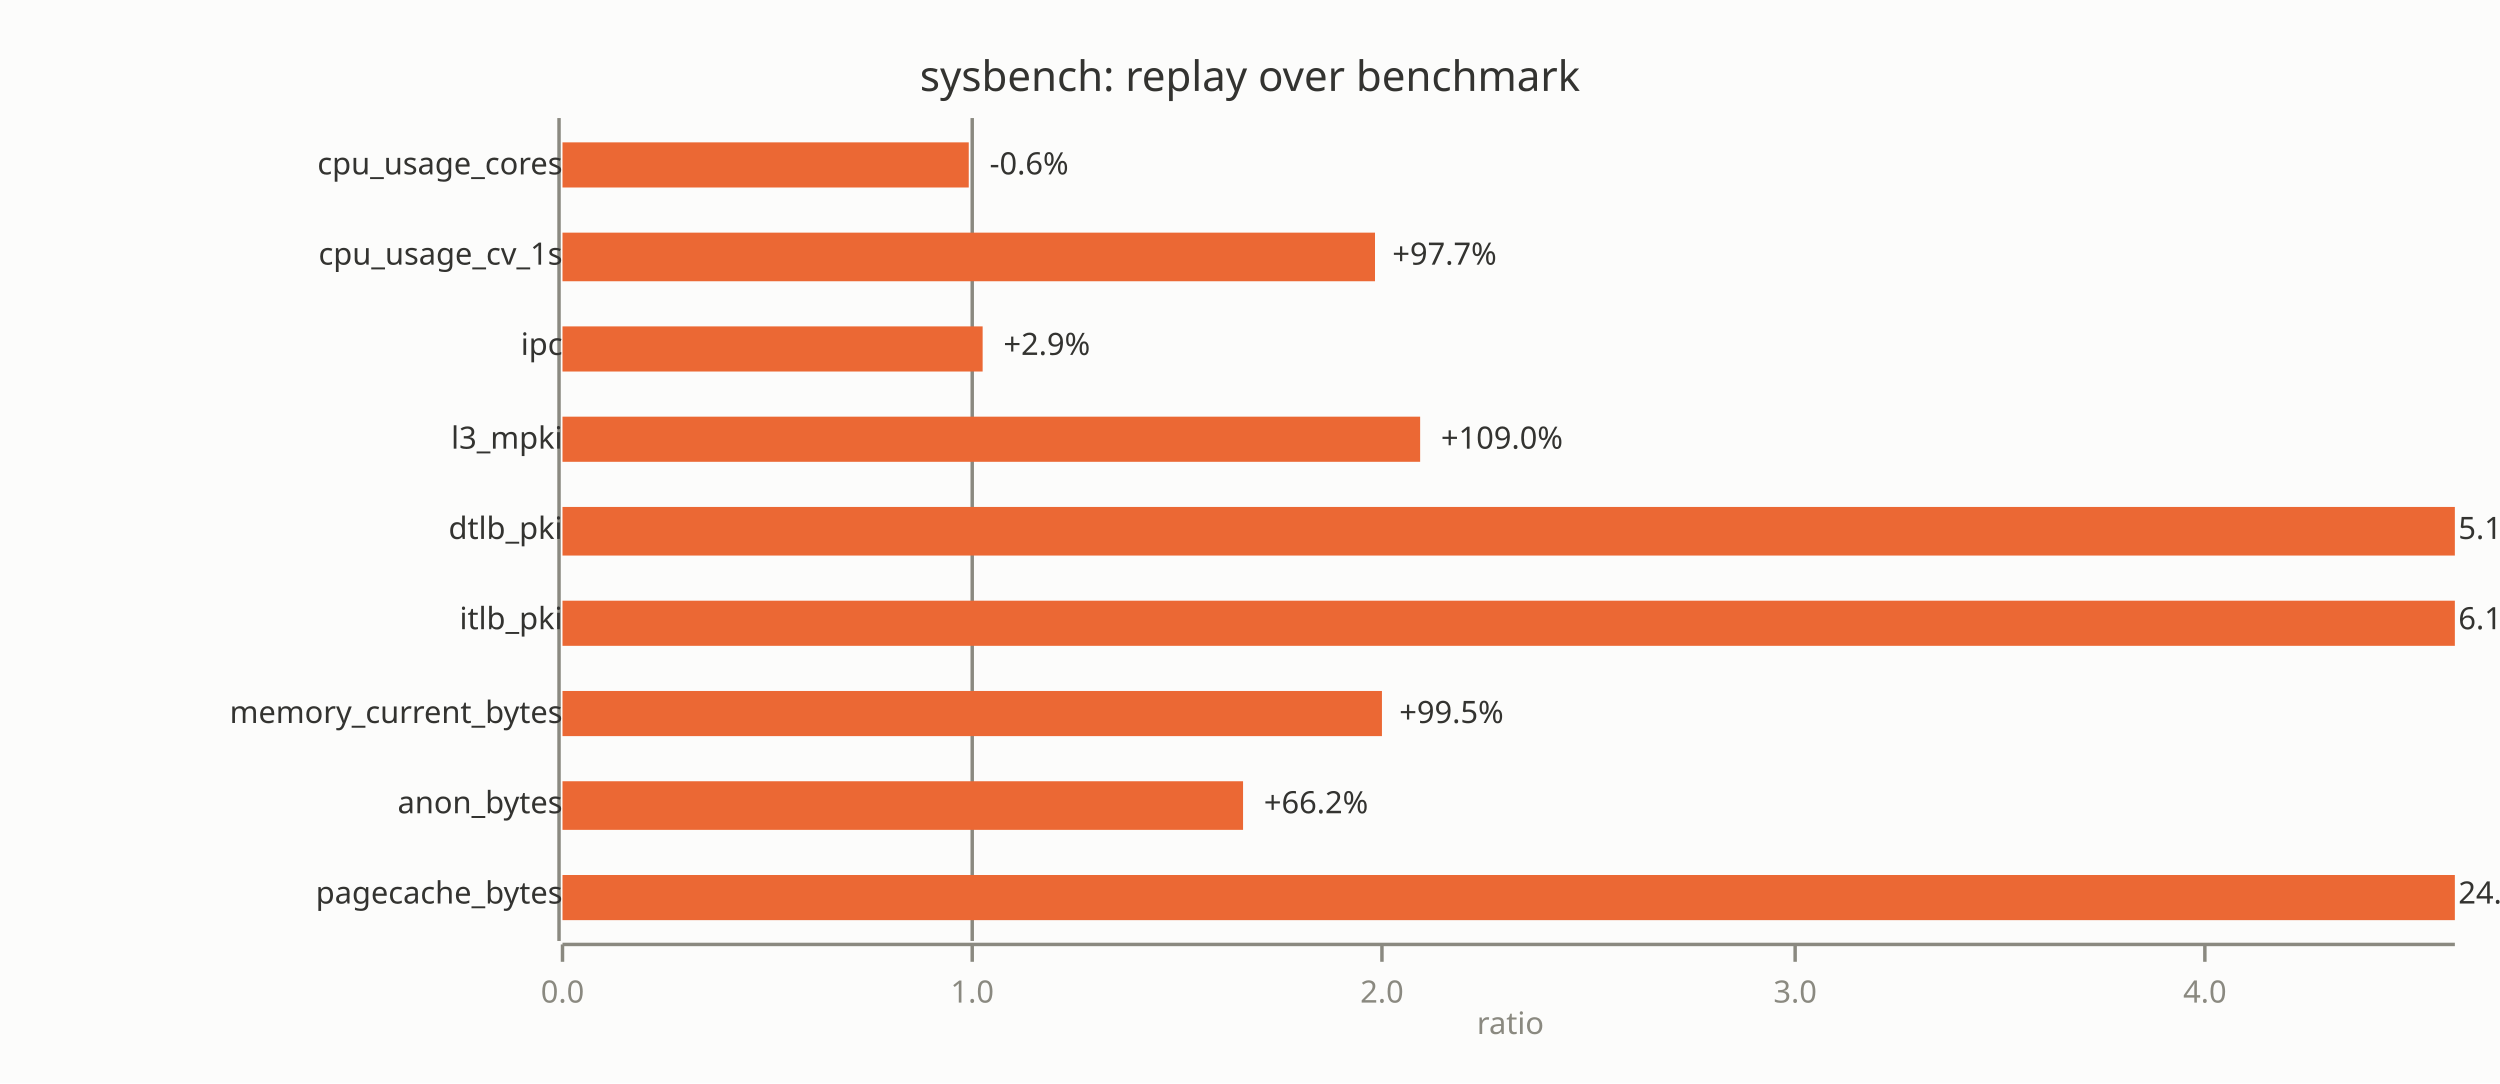
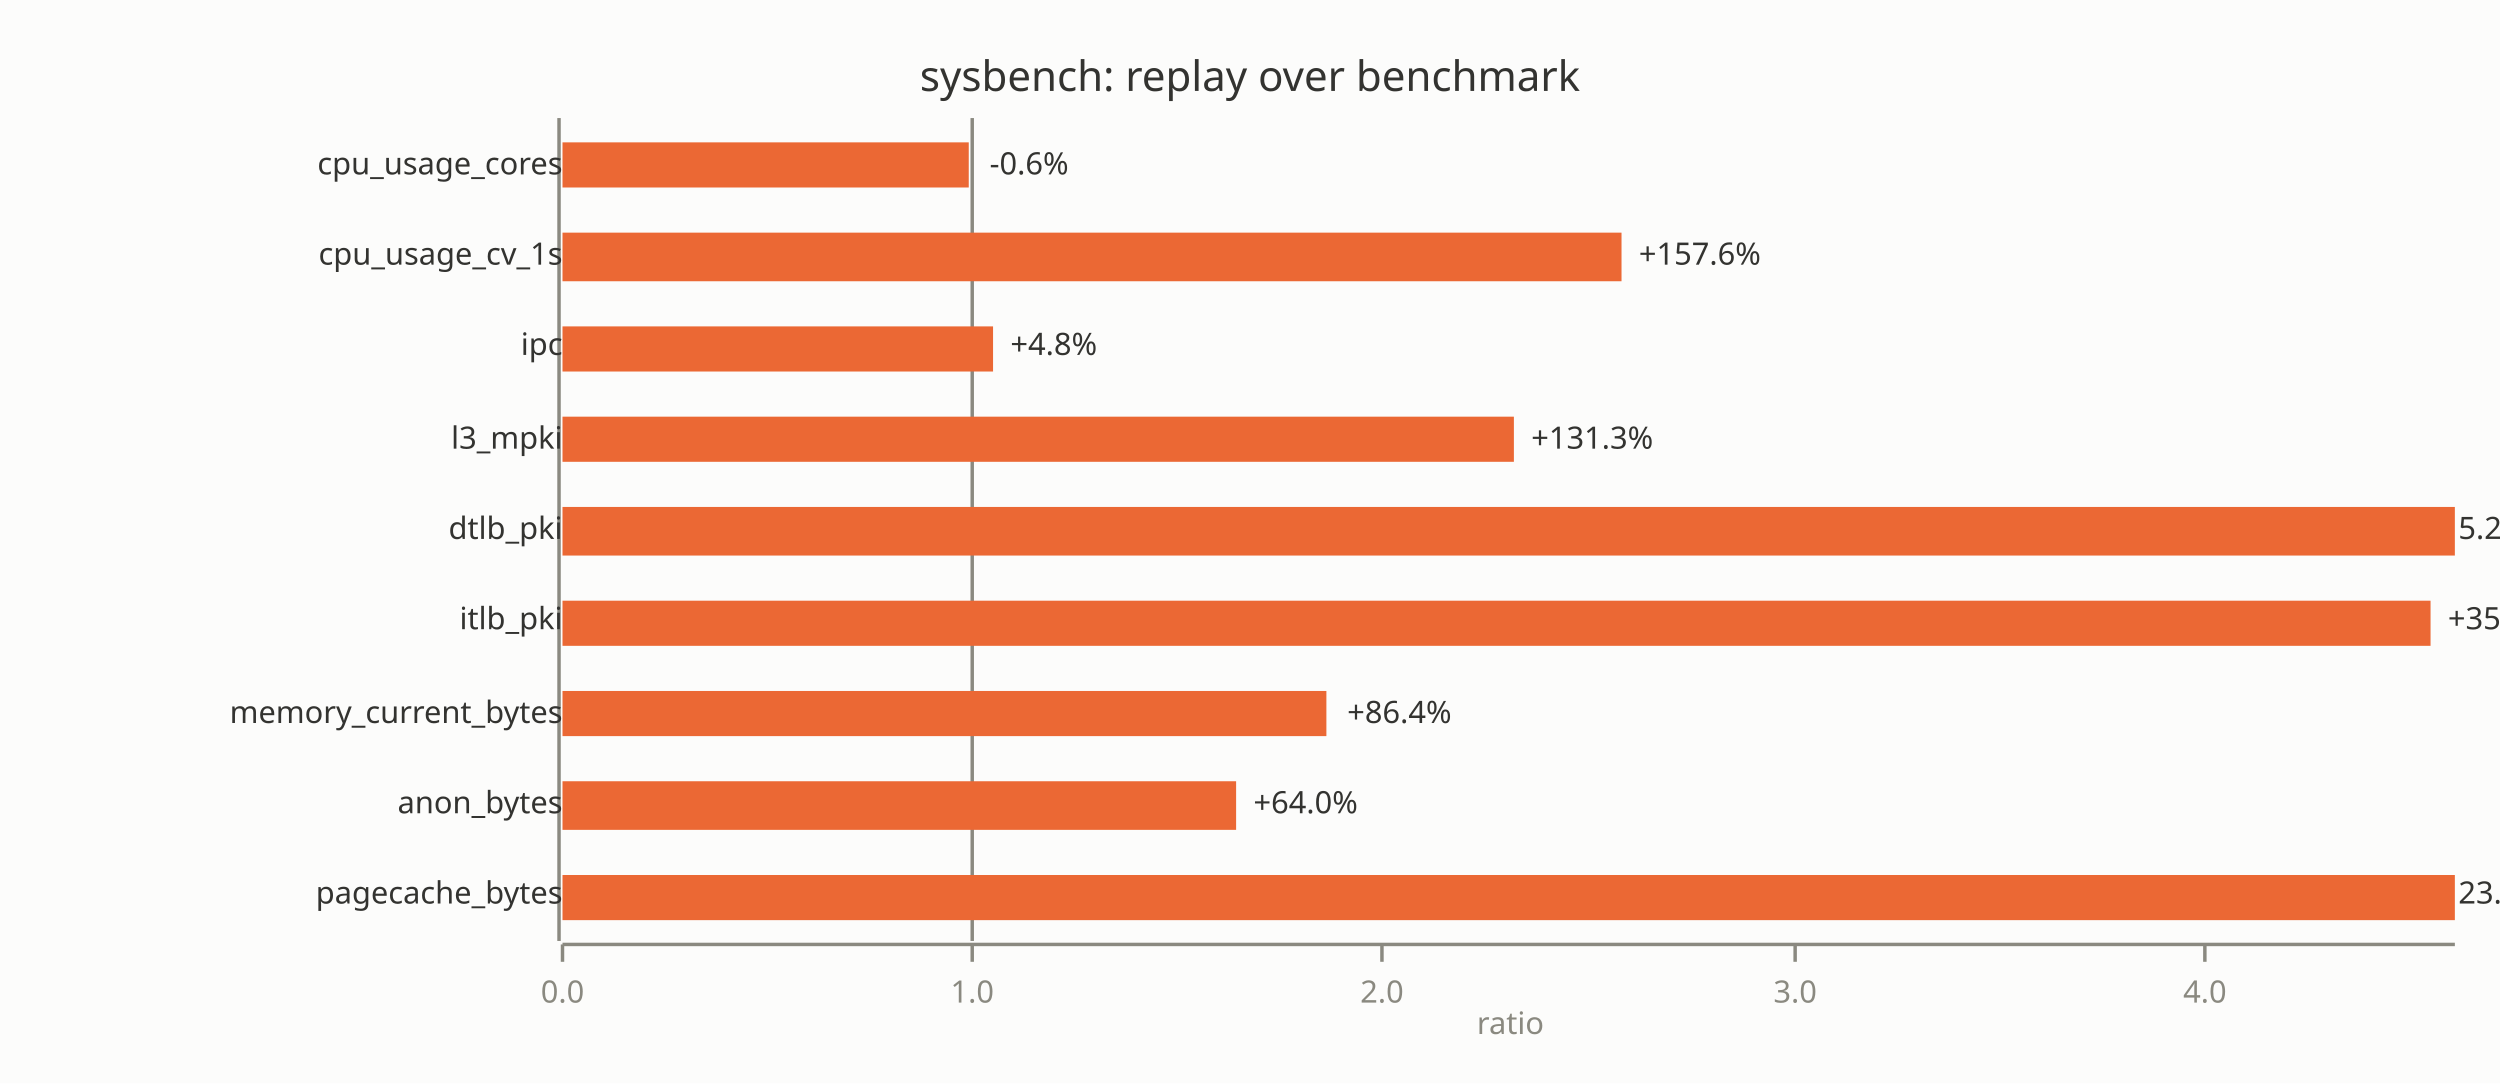
<svg xmlns="http://www.w3.org/2000/svg" width="720" height="312" viewBox="0 0 720 312">
  <rect x="0" y="0" width="720" height="312" opacity="1" fill="#FCFCFB" stroke="none" />
  <text x="360" y="17" dy="0.76em" text-anchor="middle" font-family="sans-serif" font-size="12.097" opacity="1" fill="#333330">
sysbench: replay over benchmark
</text>
  <text x="435" y="300" dy="-0.5ex" text-anchor="middle" font-family="sans-serif" font-size="8.871" opacity="1" fill="#8A8980">
ratio
</text>
  <polyline fill="none" opacity="1" stroke="#8A8980" stroke-width="1" points="161,34 161,271 " />
  <polyline fill="none" opacity="1" stroke="#8A8980" stroke-width="1" points="162,272 707,272 " />
  <text x="162" y="282" dy="0.76em" text-anchor="middle" font-family="sans-serif" font-size="8.871" opacity="1" fill="#8A8980">
0.0
</text>
  <polyline fill="none" opacity="1" stroke="#8A8980" stroke-width="1" points="162,272 162,277 " />
  <text x="280" y="282" dy="0.76em" text-anchor="middle" font-family="sans-serif" font-size="8.871" opacity="1" fill="#8A8980">
1.0
</text>
  <polyline fill="none" opacity="1" stroke="#8A8980" stroke-width="1" points="280,272 280,277 " />
  <text x="398" y="282" dy="0.76em" text-anchor="middle" font-family="sans-serif" font-size="8.871" opacity="1" fill="#8A8980">
2.0
</text>
  <polyline fill="none" opacity="1" stroke="#8A8980" stroke-width="1" points="398,272 398,277 " />
  <text x="517" y="282" dy="0.76em" text-anchor="middle" font-family="sans-serif" font-size="8.871" opacity="1" fill="#8A8980">
3.0
</text>
  <polyline fill="none" opacity="1" stroke="#8A8980" stroke-width="1" points="517,272 517,277 " />
  <text x="635" y="282" dy="0.76em" text-anchor="middle" font-family="sans-serif" font-size="8.871" opacity="1" fill="#8A8980">
4.0
</text>
  <polyline fill="none" opacity="1" stroke="#8A8980" stroke-width="1" points="635,272 635,277 " />
  <polyline fill="none" opacity="1" stroke="#8A8980" stroke-width="1" points="280,271 280,34 " />
  <rect x="162" y="41" width="117" height="13" opacity="1" fill="#EB6834" stroke="none" />
  <text x="162" y="48" dy="0.5ex" text-anchor="end" font-family="sans-serif" font-size="8.871" opacity="1" fill="#333330">
cpu_usage_cores
</text>
  <text x="285" y="48" dy="0.5ex" text-anchor="start" font-family="sans-serif" font-size="8.871" opacity="1" fill="#333330">
-0.6%
</text>
-   <rect x="162" y="67" width="234" height="14" opacity="1" fill="#EB6834" stroke="none" />
+   <rect x="162" y="67" width="305" height="14" opacity="1" fill="#EB6834" stroke="none" />
  <text x="162" y="74" dy="0.5ex" text-anchor="end" font-family="sans-serif" font-size="8.871" opacity="1" fill="#333330">
cpu_usage_cv_1s
</text>
-   <text x="401" y="74" dy="0.5ex" text-anchor="start" font-family="sans-serif" font-size="8.871" opacity="1" fill="#333330">
- +97.7%
+   <text x="472" y="74" dy="0.5ex" text-anchor="start" font-family="sans-serif" font-size="8.871" opacity="1" fill="#333330">
+ +157.6%
</text>
-   <rect x="162" y="94" width="121" height="13" opacity="1" fill="#EB6834" stroke="none" />
+   <rect x="162" y="94" width="124" height="13" opacity="1" fill="#EB6834" stroke="none" />
  <text x="162" y="100" dy="0.5ex" text-anchor="end" font-family="sans-serif" font-size="8.871" opacity="1" fill="#333330">
ipc
</text>
-   <text x="289" y="100" dy="0.5ex" text-anchor="start" font-family="sans-serif" font-size="8.871" opacity="1" fill="#333330">
- +2.9%
+   <text x="291" y="100" dy="0.5ex" text-anchor="start" font-family="sans-serif" font-size="8.871" opacity="1" fill="#333330">
+ +4.8%
</text>
-   <rect x="162" y="120" width="247" height="13" opacity="1" fill="#EB6834" stroke="none" />
+   <rect x="162" y="120" width="274" height="13" opacity="1" fill="#EB6834" stroke="none" />
  <text x="162" y="127" dy="0.5ex" text-anchor="end" font-family="sans-serif" font-size="8.871" opacity="1" fill="#333330">
l3_mpki
</text>
-   <text x="415" y="127" dy="0.5ex" text-anchor="start" font-family="sans-serif" font-size="8.871" opacity="1" fill="#333330">
- +109.0%
+   <text x="441" y="127" dy="0.5ex" text-anchor="start" font-family="sans-serif" font-size="8.871" opacity="1" fill="#333330">
+ +131.3%
</text>
  <rect x="162" y="146" width="545" height="14" opacity="1" fill="#EB6834" stroke="none" />
  <text x="162" y="153" dy="0.5ex" text-anchor="end" font-family="sans-serif" font-size="8.871" opacity="1" fill="#333330">
dtlb_pki
</text>
  <text x="708" y="153" dy="0.5ex" text-anchor="start" font-family="sans-serif" font-size="8.871" opacity="1" fill="#333330">
- 5.17x
+ 5.24x
</text>
-   <rect x="162" y="173" width="545" height="13" opacity="1" fill="#EB6834" stroke="none" />
+   <rect x="162" y="173" width="538" height="13" opacity="1" fill="#EB6834" stroke="none" />
  <text x="162" y="179" dy="0.5ex" text-anchor="end" font-family="sans-serif" font-size="8.871" opacity="1" fill="#333330">
itlb_pki
</text>
-   <text x="708" y="179" dy="0.5ex" text-anchor="start" font-family="sans-serif" font-size="8.871" opacity="1" fill="#333330">
- 6.10x
+   <text x="705" y="179" dy="0.5ex" text-anchor="start" font-family="sans-serif" font-size="8.871" opacity="1" fill="#333330">
+ +354.4%
</text>
-   <rect x="162" y="199" width="236" height="13" opacity="1" fill="#EB6834" stroke="none" />
+   <rect x="162" y="199" width="220" height="13" opacity="1" fill="#EB6834" stroke="none" />
  <text x="162" y="206" dy="0.5ex" text-anchor="end" font-family="sans-serif" font-size="8.871" opacity="1" fill="#333330">
memory_current_bytes
</text>
-   <text x="403" y="206" dy="0.5ex" text-anchor="start" font-family="sans-serif" font-size="8.871" opacity="1" fill="#333330">
- +99.5%
+   <text x="388" y="206" dy="0.5ex" text-anchor="start" font-family="sans-serif" font-size="8.871" opacity="1" fill="#333330">
+ +86.4%
</text>
-   <rect x="162" y="225" width="196" height="14" opacity="1" fill="#EB6834" stroke="none" />
+   <rect x="162" y="225" width="194" height="14" opacity="1" fill="#EB6834" stroke="none" />
  <text x="162" y="232" dy="0.5ex" text-anchor="end" font-family="sans-serif" font-size="8.871" opacity="1" fill="#333330">
anon_bytes
</text>
-   <text x="364" y="232" dy="0.5ex" text-anchor="start" font-family="sans-serif" font-size="8.871" opacity="1" fill="#333330">
- +66.2%
+   <text x="361" y="232" dy="0.5ex" text-anchor="start" font-family="sans-serif" font-size="8.871" opacity="1" fill="#333330">
+ +64.0%
</text>
  <rect x="162" y="252" width="545" height="13" opacity="1" fill="#EB6834" stroke="none" />
  <text x="162" y="258" dy="0.5ex" text-anchor="end" font-family="sans-serif" font-size="8.871" opacity="1" fill="#333330">
pagecache_bytes
</text>
  <text x="708" y="258" dy="0.5ex" text-anchor="start" font-family="sans-serif" font-size="8.871" opacity="1" fill="#333330">
- 24.87x
+ 23.38x
</text>
</svg>
